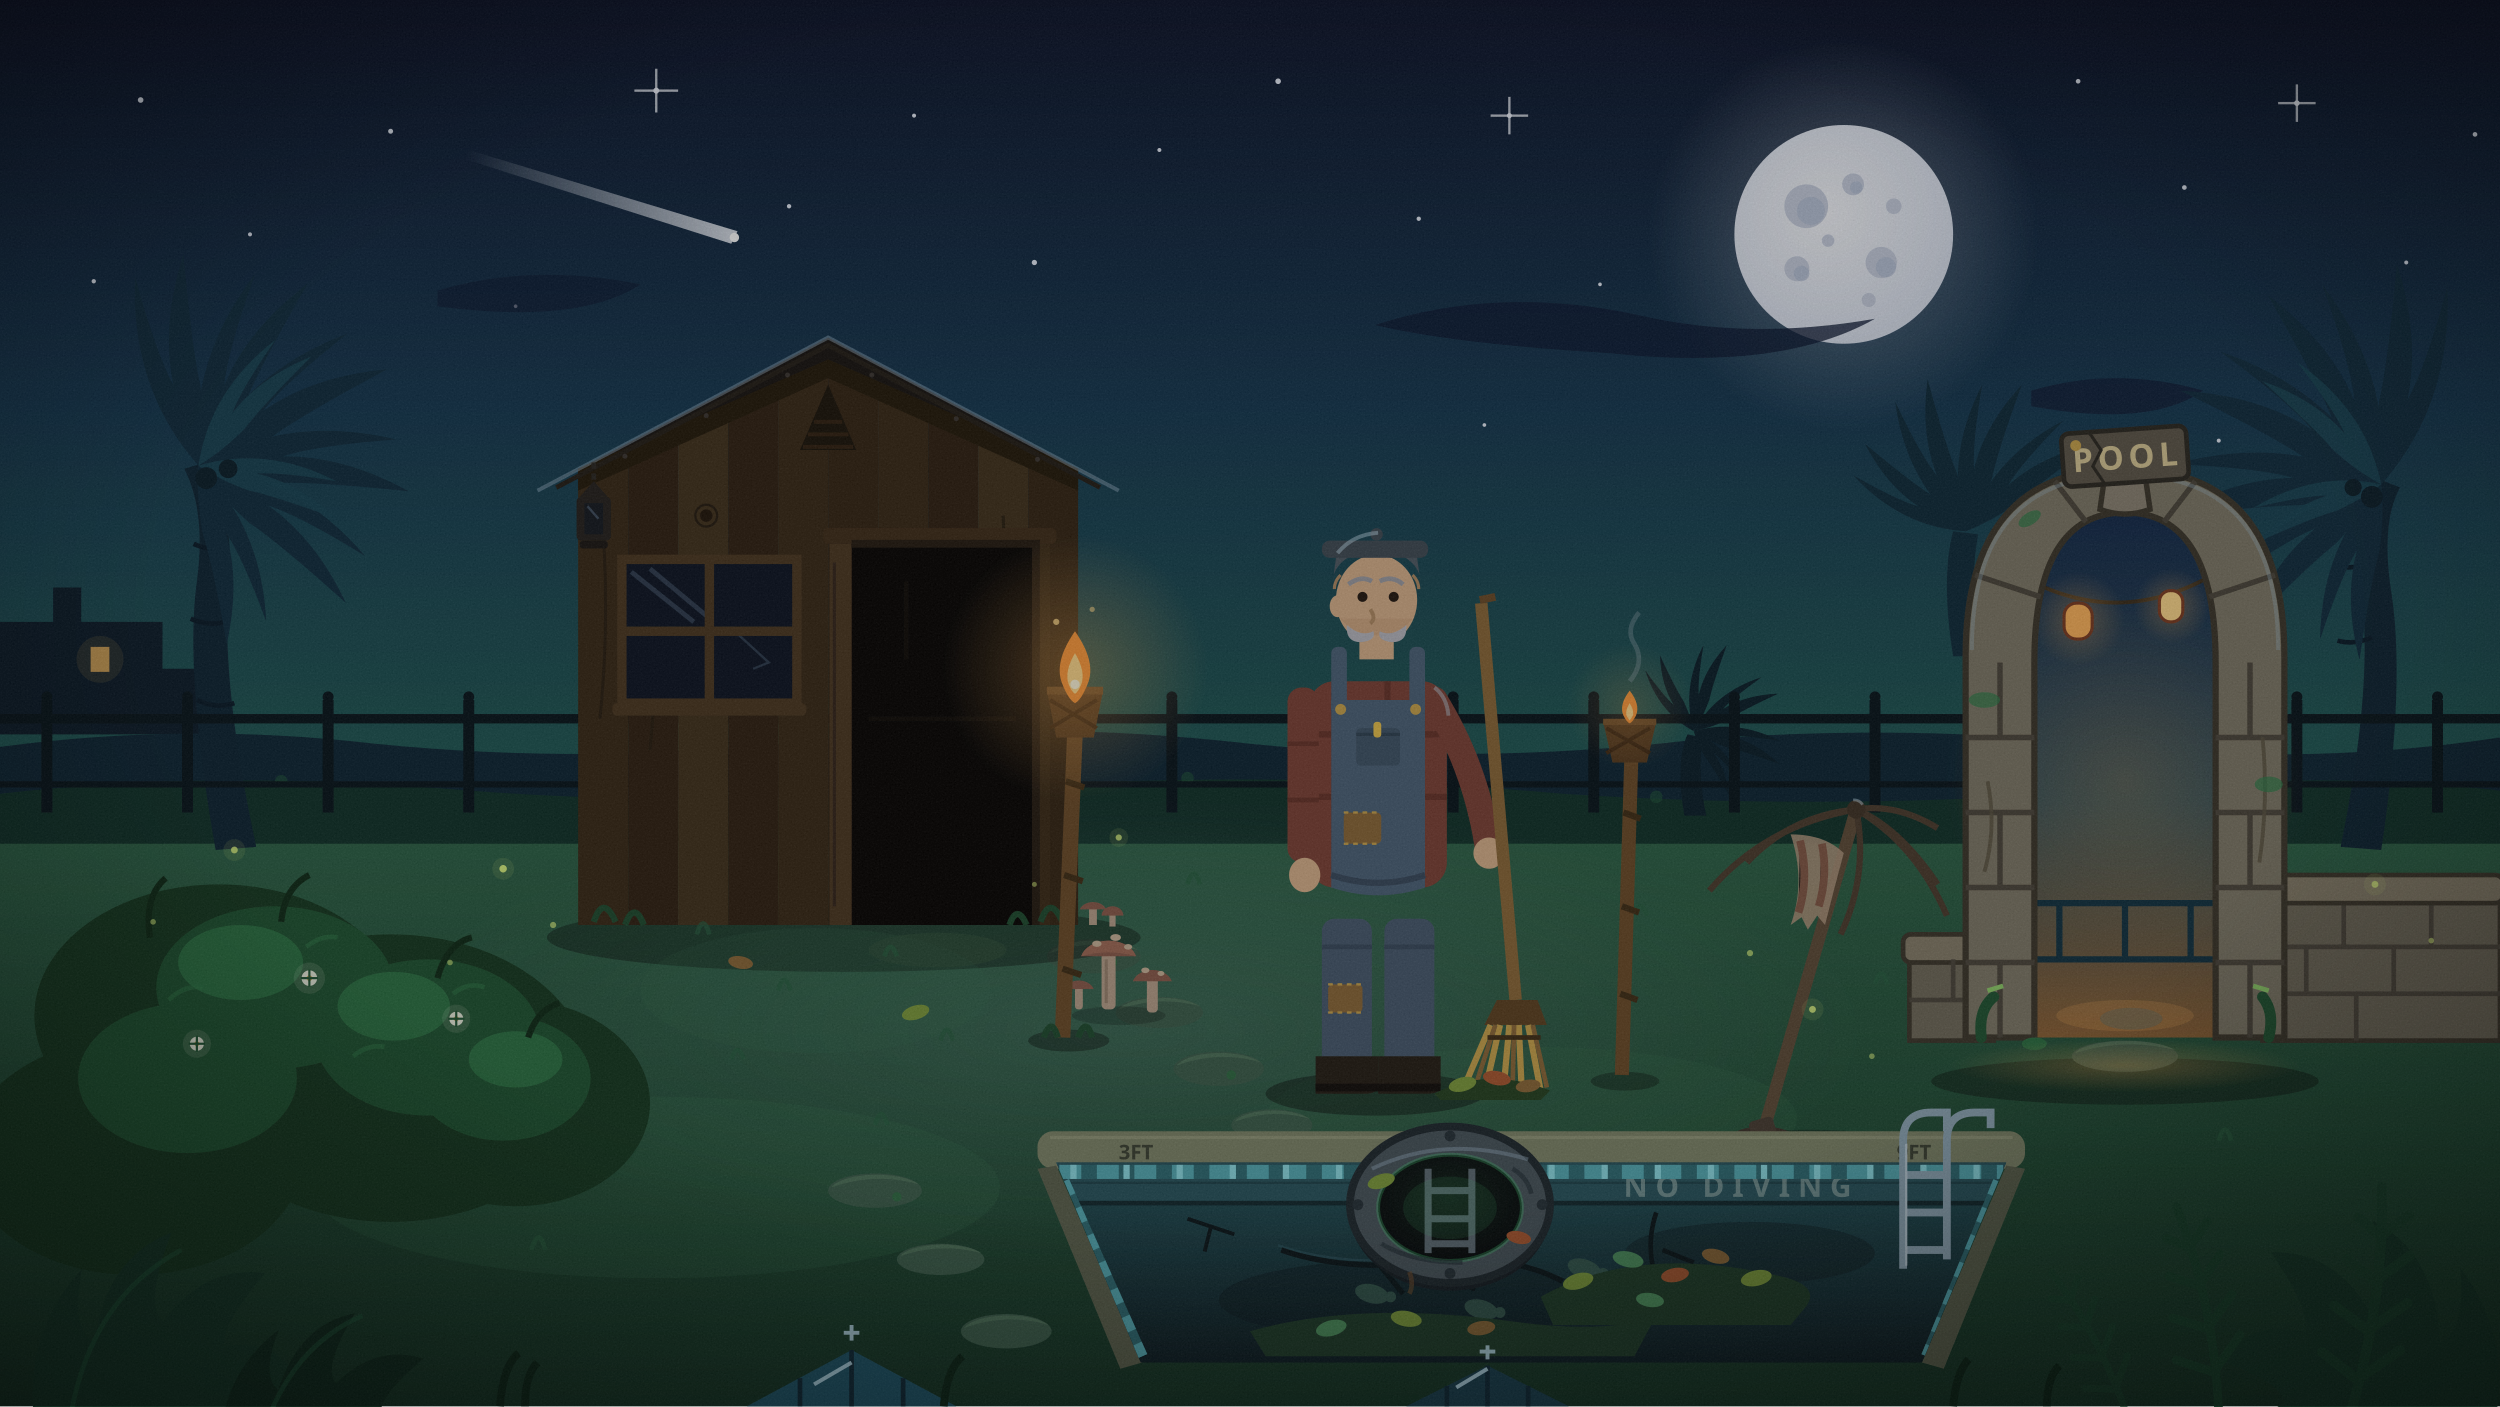
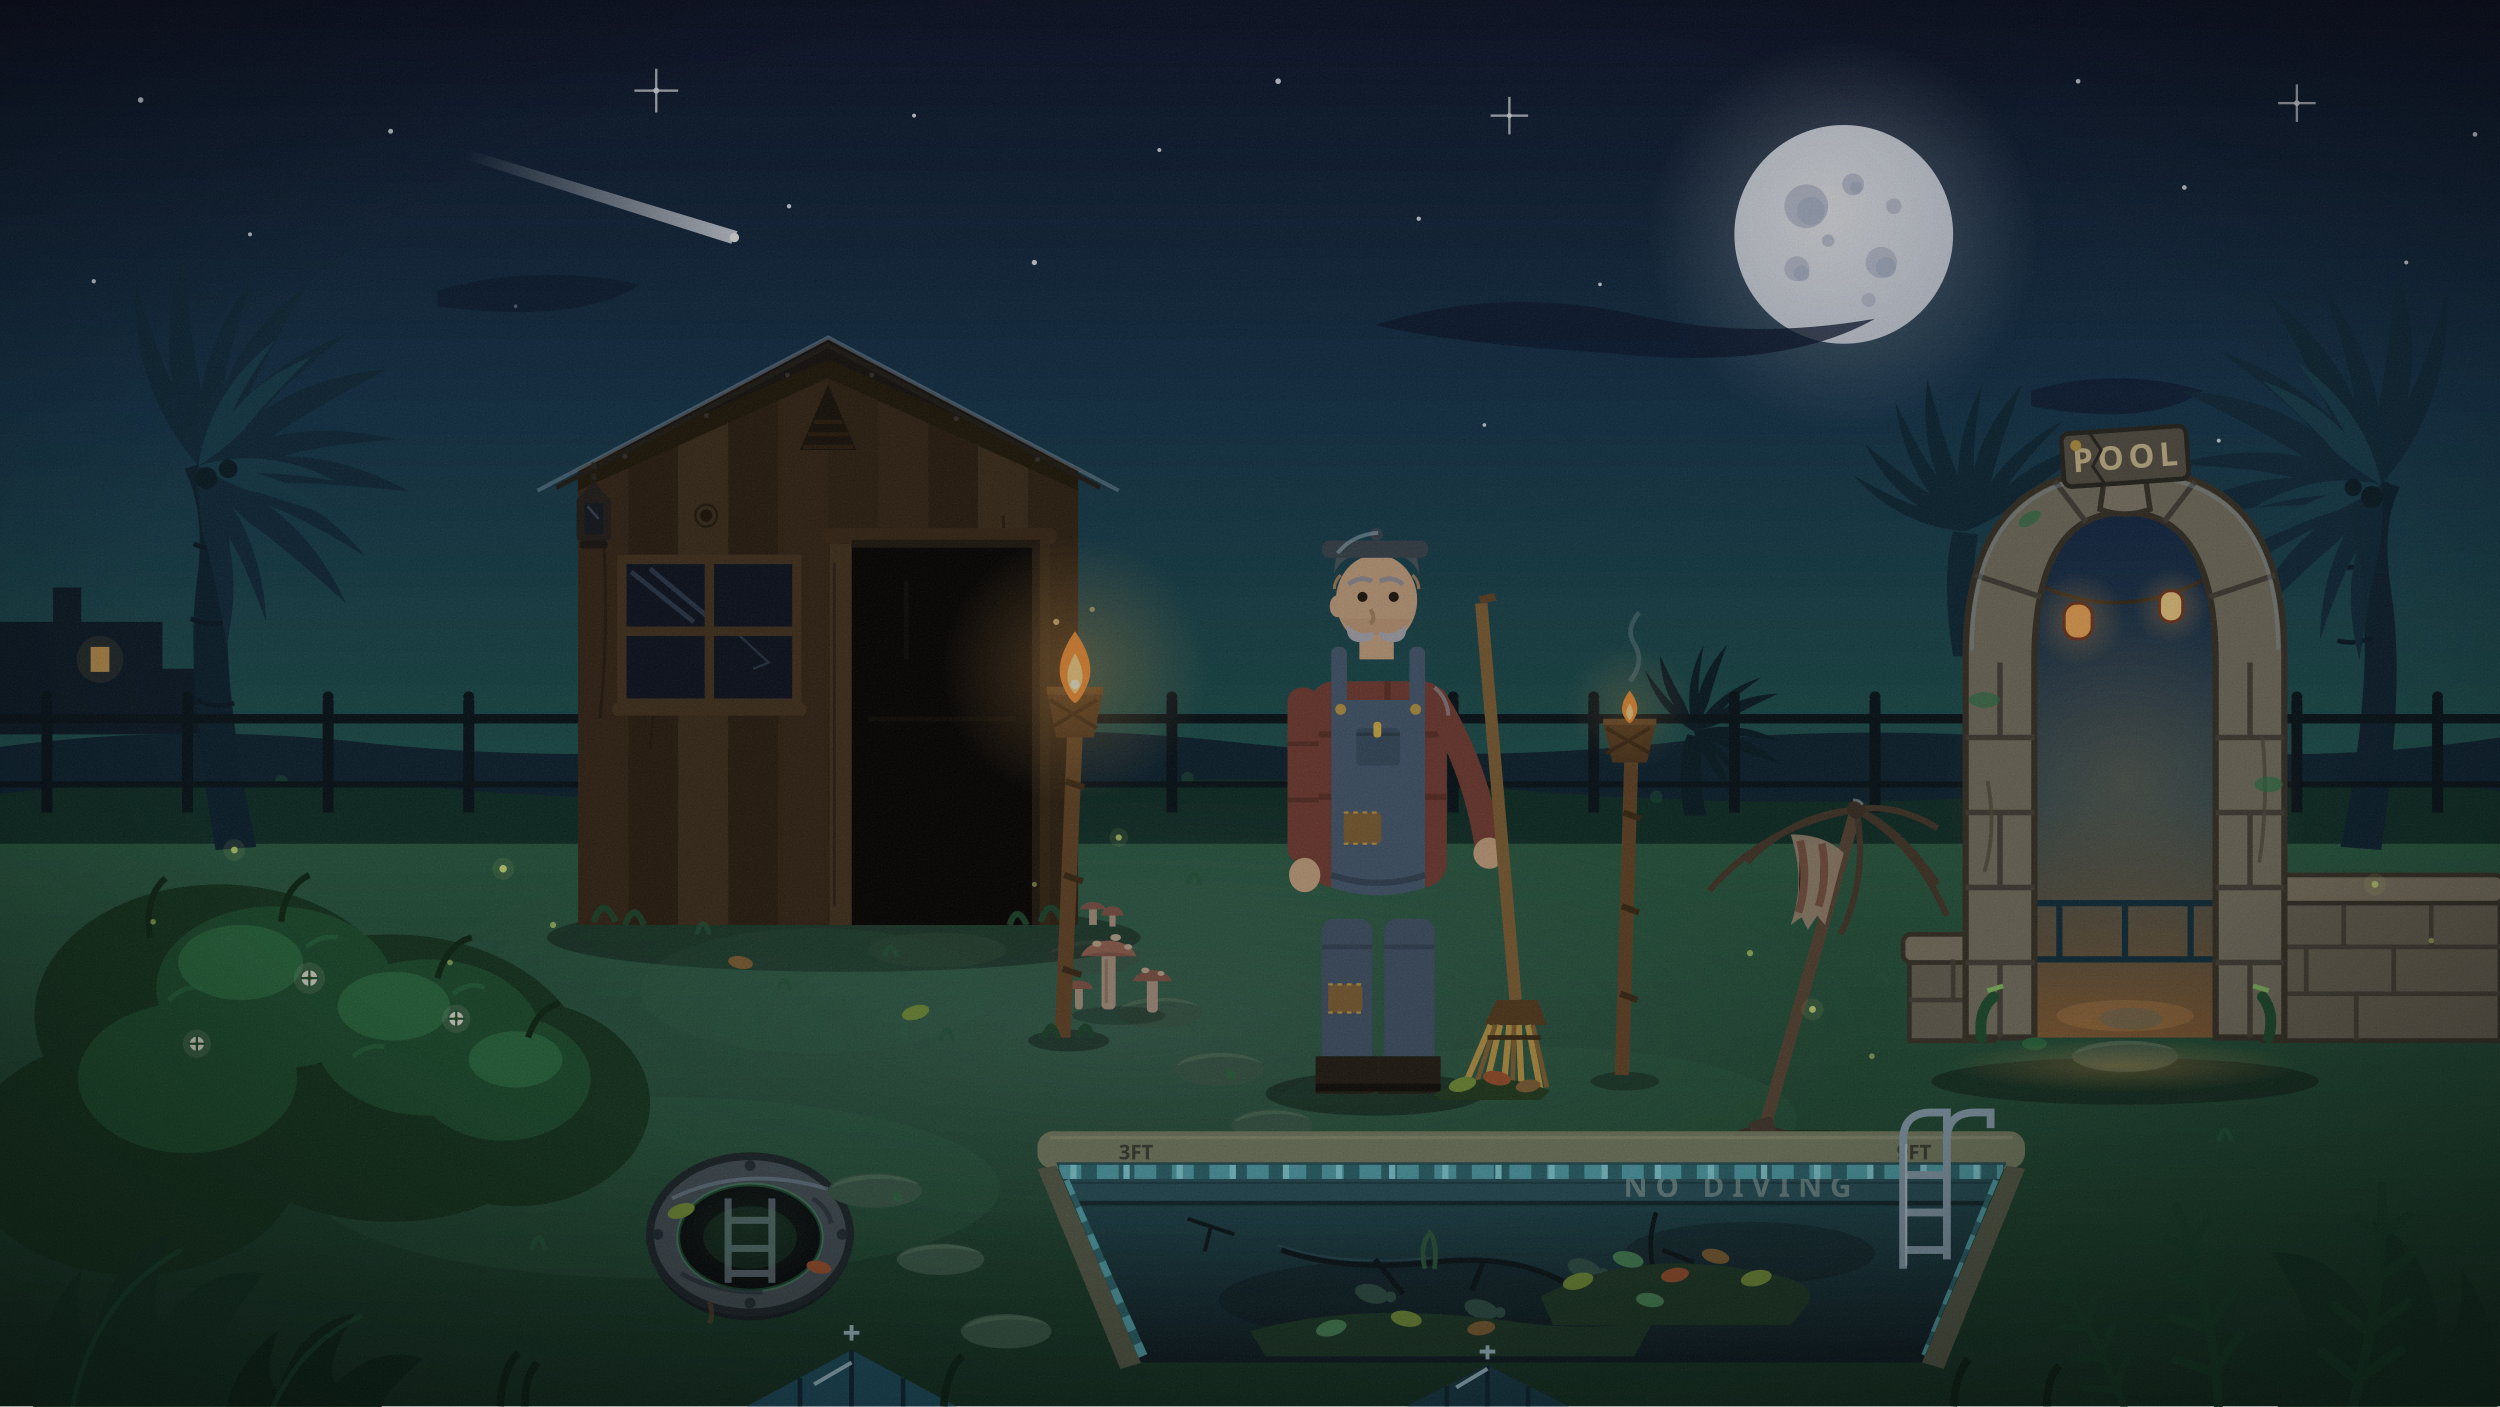
<svg xmlns="http://www.w3.org/2000/svg" width="1600" height="900" viewBox="0 0 1600 900">
  <defs>
    <linearGradient id="groundsSky" x1="0" y1="0" x2="0" y2="1">
      <stop offset="0%" stop-color="#0a1128" />
      <stop offset="50%" stop-color="#133650" />
      <stop offset="100%" stop-color="#1e5b52" />
    </linearGradient>
    <linearGradient id="groundsLawn" x1="0" y1="0" x2="0" y2="1">
      <stop offset="0%" stop-color="#2c6247" />
      <stop offset="55%" stop-color="#1e4a33" />
      <stop offset="100%" stop-color="#133223" />
    </linearGradient>
    <radialGradient id="groundsMoonHalo" cx="50%" cy="50%" r="50%">
      <stop offset="0%" stop-color="#e8ecf5" stop-opacity="0.38" />
      <stop offset="100%" stop-color="#e8ecf5" stop-opacity="0" />
    </radialGradient>
    <radialGradient id="groundsMoonSurf" cx="42%" cy="40%" r="70%">
      <stop offset="0%" stop-color="#f7f9fe" />
      <stop offset="100%" stop-color="#d7dfee" />
    </radialGradient>
    <radialGradient id="groundsMoonPool" cx="50%" cy="50%" r="50%">
      <stop offset="0%" stop-color="#bcd7e8" stop-opacity="0.13" />
      <stop offset="100%" stop-color="#bcd7e8" stop-opacity="0" />
    </radialGradient>
    <radialGradient id="groundsTorchGlow" cx="50%" cy="50%" r="50%">
      <stop offset="0%" stop-color="#ffb45a" stop-opacity="0.34" />
      <stop offset="100%" stop-color="#ffb45a" stop-opacity="0" />
    </radialGradient>
    <linearGradient id="groundsArchView" x1="0" y1="0" x2="0" y2="1">
      <stop offset="0%" stop-color="#12294a" />
      <stop offset="55%" stop-color="#2c4a55" />
      <stop offset="100%" stop-color="#8a5f33" />
    </linearGradient>
    <radialGradient id="groundsShaft" cx="50%" cy="40%" r="65%">
      <stop offset="0%" stop-color="#0e1d16" />
      <stop offset="100%" stop-color="#020508" />
    </radialGradient>
    <linearGradient id="groundsPoolFloor" x1="0" y1="0" x2="0" y2="1">
      <stop offset="0%" stop-color="#205058" />
      <stop offset="100%" stop-color="#0c1c22" />
    </linearGradient>
    <linearGradient id="groundsShootTail" x1="0" y1="0" x2="1" y2="0">
      <stop offset="0%" stop-color="#eef2fa" stop-opacity="0" />
      <stop offset="100%" stop-color="#eef2fa" stop-opacity="0.9" />
    </linearGradient>
    <radialGradient id="groundsVign" cx="50%" cy="44%" r="75%">
      <stop offset="58%" stop-color="#000" stop-opacity="0" />
      <stop offset="100%" stop-color="#000" stop-opacity="0.42" />
    </radialGradient>
    <filter id="groundsGrain">
      <feTurbulence type="fractalNoise" baseFrequency="0.9" numOctaves="2" stitchTiles="stitch" />
      <feColorMatrix type="saturate" values="0" />
      <feComponentTransfer>
        <feFuncA type="linear" slope="0.05" />
      </feComponentTransfer>
      <feComposite operator="over" in2="SourceGraphic" />
    </filter>
    <clipPath id="groundsShedClip">
      <path d="M370 300 L530 226 L690 300 V592 H370 Z" />
    </clipPath>
    <clipPath id="groundsPoolClip">
      <path d="M676 744 L1284 744 L1230 872 L730 872 Z" />
    </clipPath>
    <path id="groundsFrondP" d="M0 0 Q46 -34 108 -26 Q64 -18 46 -10 Q80 -14 118 2 Q66 2 44 5 Q20 5 0 0 Z" />
    <path id="groundsMonst" d="M0 0 Q-10 -52 22 -86 Q16 -56 28 -50 Q34 -92 66 -104 Q52 -68 62 -60 Q82 -88 112 -84 Q90 -58 92 -48 Q118 -52 130 -30 Q102 -24 98 -14 Q112 -4 110 8 Q84 4 54 8 Q20 10 0 0 Z" />
    <g id="groundsFern" fill="none" stroke="#16402a" stroke-width="4" stroke-linecap="round">
      <path d="M0 0 Q10 -50 4 -96 M3 -18 l-16 -10 M4 -20 l14 -12 M5 -38 l-15 -9 M6 -40 l13 -11 M6 -58 l-13 -8 M7 -60 l11 -10 M6 -76 l-10 -7 M7 -78 l9 -8" />
    </g>
  </defs>
  <rect width="1600" height="520" fill="url(#groundsSky)" />
  <g fill="#e6ecf8">
    <circle cx="90" cy="64" r="1.8" />
    <circle cx="160" cy="150" r="1.3" />
    <circle cx="250" cy="84" r="1.6" />
    <circle cx="330" cy="196" r="1.2" />
    <circle cx="420" cy="58" r="1.9" />
    <circle cx="505" cy="132" r="1.4" />
    <circle cx="585" cy="74" r="1.3" />
    <circle cx="662" cy="168" r="1.7" />
    <circle cx="742" cy="96" r="1.3" />
    <circle cx="818" cy="52" r="1.8" />
    <circle cx="908" cy="140" r="1.4" />
    <circle cx="966" cy="74" r="1.6" />
    <circle cx="1024" cy="182" r="1.2" />
    <circle cx="1330" cy="52" r="1.5" />
    <circle cx="1398" cy="120" r="1.5" />
    <circle cx="1470" cy="66" r="1.8" />
    <circle cx="1540" cy="168" r="1.3" />
    <circle cx="1584" cy="86" r="1.5" />
    <circle cx="120" cy="262" r="1.2" />
    <circle cx="600" cy="262" r="1.2" />
    <circle cx="950" cy="272" r="1.2" />
    <circle cx="1420" cy="282" r="1.3" />
    <circle cx="60" cy="180" r="1.4" />
  </g>
  <g stroke="#eef2fa" stroke-width="1.5" opacity="0.8">
    <path d="M420 44 v28 M406 58 h28" />
    <path d="M966 62 v24 M954 74 h24" />
    <path d="M1470 54 v24 M1458 66 h24" />
  </g>
  <path d="M300 96 L472 148 L468 156 L298 102 Z" fill="url(#groundsShootTail)" />
  <circle cx="470" cy="152" r="3" fill="#ffffff" />
  <circle cx="1180" cy="150" r="125" fill="url(#groundsMoonHalo)" />
  <circle cx="1180" cy="150" r="70" fill="url(#groundsMoonSurf)" />
  <g fill="#c7cfe0">
    <circle cx="1156" cy="132" r="14" />
    <circle cx="1204" cy="168" r="10" />
    <circle cx="1186" cy="118" r="7" />
    <circle cx="1150" cy="172" r="8" />
    <circle cx="1212" cy="132" r="5" />
    <circle cx="1170" cy="154" r="4" />
    <circle cx="1196" cy="192" r="4.5" />
  </g>
  <g fill="#b2bdd4" opacity="0.7">
    <circle cx="1159" cy="135" r="9" />
    <circle cx="1207" cy="171" r="6.5" />
    <circle cx="1153" cy="175" r="5" />
    <circle cx="1188" cy="120" r="4" />
  </g>
  <path d="M880 208 q80 -26 170 -6 q70 16 150 2 q-60 34 -170 22 q-100 -6 -150 -18 Z" fill="#0a1630" opacity="0.75" />
  <path d="M280 186 q60 -18 130 -4 q-40 26 -130 14 Z" fill="#0a1630" opacity="0.6" />
  <path d="M1300 250 q54 -16 110 0 q-34 24 -110 10 Z" fill="#0a1630" opacity="0.65" />
  <rect y="520" width="1600" height="380" fill="url(#groundsLawn)" />
  <path d="M0 470 V398 h34 v-22 h18 v22 h52 v30 h40 v42 Z" fill="#0a1a28" />
  <circle cx="64" cy="422" r="15" fill="#e8b05a" opacity="0.12" />
  <rect x="58" y="414" width="12" height="16" fill="#e8b05a" opacity="0.85" />
  <path d="M0 478 Q120 462 240 476 Q380 490 520 474 Q660 460 800 476 Q940 490 1080 474 Q1220 462 1360 478 Q1480 490 1600 472 V536 H0 Z" fill="#0b2433" />
  <path d="M0 508 Q140 492 300 506 Q460 518 640 504 Q820 492 1000 508 Q1180 520 1380 504 Q1500 494 1600 506 V540 H0 Z" fill="#0e3028" />
  <g fill="#1d5238" opacity="0.6">
    <circle cx="180" cy="500" r="4" />
    <circle cx="470" cy="508" r="4" />
    <circle cx="760" cy="498" r="4" />
    <circle cx="1060" cy="510" r="4" />
    <circle cx="1330" cy="500" r="4" />
  </g>
  <g fill="#081c28">
    <path d="M1078 522 q-6 -34 2 -52 l10 2 q-4 22 2 50 Z" />
    <g transform="translate(1084 468) scale(0.5)">
      <use href="#groundsFrondP" transform="rotate(-70)" />
      <use href="#groundsFrondP" transform="rotate(-25)" />
      <use href="#groundsFrondP" transform="rotate(20)" />
      <use href="#groundsFrondP" transform="rotate(-115) scale(0.9)" />
      <use href="#groundsFrondP" transform="rotate(60) scale(0.8)" />
    </g>
  </g>
  <g>
    <path d="M138 544 Q118 430 126 372 Q132 328 118 300 L138 294 Q150 336 146 380 Q142 440 164 542 Z" fill="#0c2232" />
    <path d="M124 348 q10 5 20 2 M122 396 q12 5 22 2 M126 448 q12 6 24 2" stroke="#071827" stroke-width="3" fill="none" />
    <g fill="#0e2b3d">
      <g transform="translate(127 298) scale(1.15)">
        <use href="#groundsFrondP" transform="rotate(-95)" />
        <use href="#groundsFrondP" transform="rotate(-60)" />
        <use href="#groundsFrondP" transform="rotate(-28)" />
        <use href="#groundsFrondP" transform="rotate(6)" />
        <use href="#groundsFrondP" transform="rotate(42) scale(0.95)" />
        <use href="#groundsFrondP" transform="rotate(80) scale(0.85)" />
      </g>
    </g>
    <g fill="#164253" opacity="0.9">
      <g transform="translate(127 298)">
        <use href="#groundsFrondP" transform="rotate(-45) scale(0.85)" />
        <use href="#groundsFrondP" transform="rotate(20) scale(0.8)" />
      </g>
    </g>
    <circle cx="132" cy="306" r="7" fill="#081c28" />
    <circle cx="146" cy="300" r="6" fill="#081c28" />
  </g>
  <g>
    <path d="M1524 544 Q1540 436 1530 376 Q1524 334 1536 312 L1516 304 Q1506 344 1512 386 Q1518 444 1498 542 Z" fill="#0c2232" />
    <path d="M1516 360 q-11 5 -20 2 M1518 408 q-12 5 -22 2" stroke="#071827" stroke-width="3" fill="none" />
    <g fill="#0e2b3d">
      <g transform="translate(1524 310) scale(-1.2,1.2)">
        <use href="#groundsFrondP" transform="rotate(-95)" />
        <use href="#groundsFrondP" transform="rotate(-60)" />
        <use href="#groundsFrondP" transform="rotate(-26)" />
        <use href="#groundsFrondP" transform="rotate(8)" />
        <use href="#groundsFrondP" transform="rotate(46) scale(0.9)" />
        <use href="#groundsFrondP" transform="rotate(82) scale(0.8)" />
      </g>
    </g>
    <g fill="#164253" opacity="0.9">
      <g transform="translate(1524 310) scale(-1,1)">
        <use href="#groundsFrondP" transform="rotate(-42) scale(0.85)" />
        <use href="#groundsFrondP" transform="rotate(24) scale(0.75)" />
      </g>
    </g>
    <circle cx="1518" cy="318" r="7" fill="#081c28" />
    <circle cx="1506" cy="312" r="5.5" fill="#081c28" />
  </g>
  <g fill="#0d2939">
    <path d="M1250 420 q-8 -50 0 -80 l16 2 q-6 34 0 78 Z" />
    <g transform="translate(1258 340) scale(0.85)">
      <use href="#groundsFrondP" transform="rotate(-105)" />
      <use href="#groundsFrondP" transform="rotate(-70)" />
      <use href="#groundsFrondP" transform="rotate(-35)" />
      <use href="#groundsFrondP" transform="rotate(-140) scale(0.85)" />
    </g>
  </g>
  <g stroke="#06121a">
    <path d="M0 460 H1600" stroke-width="6" />
    <path d="M0 502 H1600" stroke-width="4" />
    <path d="M30 448 V520 M120 448 V520 M210 448 V520 M300 448 V520 M390 448 V520 M480 448 V520 M570 448 V520 M660 448 V520 M750 448 V520 M840 448 V520 M930 448 V520 M1020 448 V520 M1110 448 V520 M1200 448 V520 M1290 448 V520 M1380 448 V520 M1470 448 V520 M1560 448 V520" stroke-width="7" />
  </g>
  <path d="M30 446 H1561" stroke="#06121a" stroke-width="7" stroke-linecap="round" stroke-dasharray="0 90" fill="none" />
  <ellipse cx="720" cy="660" rx="480" ry="150" fill="url(#groundsMoonPool)" />
  <ellipse cx="420" cy="760" rx="220" ry="58" fill="#35744e" opacity="0.22" />
  <ellipse cx="980" cy="716" rx="170" ry="46" fill="#35744e" opacity="0.18" />
  <g stroke="#255c3e" stroke-width="3" fill="none" opacity="0.7">
    <path d="M430 548 q4 -14 8 0 M448 550 q4 -12 8 0 M760 566 q4 -14 8 0 M1046 586 q4 -12 8 0 M1200 630 q4 -14 8 0 M560 720 q4 -14 8 0 M340 800 q5 -16 9 0 M1420 730 q4 -14 8 0" />
  </g>
  <g>
    <ellipse cx="700" cy="612" rx="30" ry="11" fill="#3a5c4a" />
    <path d="M672 610 a30 11 0 0 1 56 -2 q-28 -8 -56 2" fill="#4c7058" />
    <ellipse cx="742" cy="648" rx="28" ry="10" fill="#3a5c4a" />
    <path d="M716 646 a28 10 0 0 1 52 -2 q-26 -7 -52 2" fill="#4c7058" />
    <ellipse cx="780" cy="684" rx="29" ry="11" fill="#3a5c4a" />
    <path d="M753 682 a29 11 0 0 1 54 -2 q-27 -8 -54 2" fill="#4c7058" />
    <ellipse cx="814" cy="720" rx="26" ry="10" fill="#3a5c4a" />
    <path d="M790 718 a26 10 0 0 1 48 -2 q-24 -7 -48 2" fill="#4c7058" />
    <circle cx="712" cy="616" r="3" fill="#2a6e40" opacity="0.8" />
    <circle cx="788" cy="688" r="3" fill="#2a6e40" opacity="0.8" />
  </g>
  <ellipse cx="540" cy="600" rx="190" ry="22" fill="#000" opacity="0.35" />
  <g clip-path="url(#groundsShedClip)">
    <rect x="370" y="220" width="32" height="380" fill="#382815" />
    <rect x="402" y="220" width="32" height="380" fill="#2f2011" />
    <rect x="434" y="220" width="32" height="380" fill="#40301b" />
    <rect x="466" y="220" width="32" height="380" fill="#2f2011" />
    <rect x="498" y="220" width="32" height="380" fill="#382815" />
    <rect x="530" y="220" width="32" height="380" fill="#332413" />
    <rect x="562" y="220" width="32" height="380" fill="#382815" />
    <rect x="594" y="220" width="32" height="380" fill="#2f2011" />
    <rect x="626" y="220" width="32" height="380" fill="#40301b" />
    <rect x="658" y="220" width="32" height="380" fill="#332413" />
    <path d="M386 340 q4 60 -2 120 M418 380 q3 50 -2 100 M610 360 q4 70 -2 130 M642 330 q3 60 -2 120" stroke="#241a0e" stroke-width="2" fill="none" opacity="0.8" />
    <circle cx="452" cy="330" r="4" fill="#201409" />
    <circle cx="452" cy="330" r="7" fill="none" stroke="#241a0e" stroke-width="1.5" />
    <circle cx="612" cy="470" r="3.5" fill="#201409" />
    <circle cx="612" cy="470" r="6" fill="none" stroke="#241a0e" stroke-width="1.5" />
  </g>
  <path d="M370 300 L530 226 L690 300 L690 314 L530 242 L370 314 Z" fill="#221809" />
  <path d="M512 288 L530 246 L548 288 Z" fill="#1a1208" />
  <path d="M517 278 h26 M514 286 h32 M521 270 h18" stroke="#302010" stroke-width="2.5" />
  <path d="M344 314 L530 216 L716 314 L690 300 L530 230 L370 300 Z" fill="#171310" />
  <path d="M356 312 L530 221 L704 312" stroke="#221c16" stroke-width="3" fill="none" />
  <path d="M344 314 L530 216 L716 314" stroke="#9db8cc" stroke-width="2.5" fill="none" opacity="0.45" />
  <g fill="#3a3430">
    <circle cx="400" cy="292" r="1.6" />
    <circle cx="452" cy="266" r="1.6" />
    <circle cx="504" cy="240" r="1.6" />
    <circle cx="558" cy="240" r="1.6" />
    <circle cx="612" cy="268" r="1.6" />
    <circle cx="664" cy="294" r="1.6" />
  </g>
  <rect x="398" y="358" width="112" height="92" rx="4" fill="#0b1322" />
  <path d="M404 366 l40 32 M416 364 l36 30" stroke="#7c9ab8" stroke-width="3" opacity="0.3" />
  <path d="M468 402 l24 22 l-10 4" stroke="#7c9ab8" stroke-width="1.5" fill="none" opacity="0.28" />
  <path d="M398 358 h112 v92 h-112 z M454 358 v92 M398 404 h112" stroke="#4a3620" stroke-width="6" fill="none" />
  <rect x="392" y="450" width="124" height="8" rx="3" fill="#4a3620" />
  <path d="M380 296 V318" stroke="#2a2622" stroke-width="3" stroke-dasharray="4 3" />
  <path d="M371 318 L389 318 L380 308 Z" fill="#23201c" />
  <rect x="369" y="318" width="22" height="28" rx="3" fill="#23201c" />
  <rect x="374" y="322" width="12" height="20" fill="#141820" />
  <path d="M376 324 l7 8" stroke="#7c9ab8" stroke-width="1.5" opacity="0.4" />
  <rect x="371" y="346" width="18" height="5" rx="2" fill="#191613" />
  <rect x="545" y="348" width="118" height="244" fill="#050302" />
  <path d="M556 460 h94 M580 372 v50" stroke="#0e0a06" stroke-width="3" />
  <rect x="531" y="348" width="14" height="244" fill="#4a3620" />
  <path d="M534 360 v220" stroke="#33241a" stroke-width="2" />
  <rect x="663" y="348" width="9" height="244" fill="#3a2a16" />
  <rect x="527" y="338" width="149" height="10" rx="3" fill="#3f2c18" />
  <path d="M545 348 h118 v244" stroke="#241a10" stroke-width="5" fill="none" />
  <path d="M380 590 q6 -18 14 0 M400 592 q6 -16 12 0 M666 590 q6 -18 14 0 M646 592 q5 -14 11 0" stroke="#1d4a2e" stroke-width="4" fill="none" />
  <g>
    <rect x="697" y="580" width="5" height="12" fill="#b8a08a" />
    <path d="M691 582 a9 7 0 0 1 17 0 Z" fill="#8a5a4a" />
    <rect x="710" y="584" width="4" height="9" fill="#b8a08a" />
    <path d="M705 586 a7 6 0 0 1 14 0 Z" fill="#8a5a4a" />
    <g id="groundsShroomCluster">
      <ellipse cx="716" cy="650" rx="30" ry="6" fill="#000" opacity="0.22" />
      <rect x="688" y="630" width="5" height="16" rx="2" fill="#b8a08a" />
      <path d="M681 633 a10 8 0 0 1 19 0 Z" fill="#8a5a4a" />
      <rect x="705" y="608" width="9" height="38" rx="3" fill="#b8a08a" />
      <path d="M708 614 v28" stroke="#9a836e" stroke-width="2" />
      <path d="M692 612 a18 13 0 0 1 35 0 Z" fill="#8a5a4a" />
      <path d="M692 612 a18 13 0 0 1 35 0 q-18 -5 -35 0 Z" fill="#a06a56" />
      <ellipse cx="702" cy="604" rx="3" ry="2" fill="#c9b298" />
      <ellipse cx="714" cy="600" rx="3.4" ry="2.2" fill="#c9b298" />
      <ellipse cx="722" cy="606" rx="2.6" ry="1.8" fill="#c9b298" />
      <rect x="734" y="624" width="7" height="24" rx="2.5" fill="#b8a08a" />
      <path d="M725 628 a13 10 0 0 1 25 0 Z" fill="#8a5a4a" />
      <ellipse cx="733" cy="621" rx="2.6" ry="1.8" fill="#c9b298" />
      <ellipse cx="743" cy="623" rx="2.2" ry="1.6" fill="#c9b298" />
    </g>
  </g>
  <ellipse cx="522" cy="634" rx="112" ry="40" fill="#35744e" opacity="0.15" />
  <ellipse cx="600" cy="608" rx="44" ry="11" fill="#2f5138" opacity="0.55" />
  <path d="M446 598 q4 -14 8 0 M498 634 q4 -14 8 0 M566 612 q4 -12 8 0 M602 666 q4 -14 8 0 M468 678 q4 -12 8 0" stroke="#255c3e" stroke-width="3" fill="none" opacity="0.7" />
  <ellipse cx="586" cy="648" rx="9" ry="4.5" fill="#7c9a3a" transform="rotate(-16 586 648)" />
  <ellipse cx="474" cy="616" rx="8" ry="4" fill="#8a6636" transform="rotate(10 474 616)" />
  <g fill="#14371f">
    <ellipse cx="140" cy="650" rx="118" ry="84" />
    <ellipse cx="250" cy="690" rx="128" ry="92" />
    <ellipse cx="86" cy="740" rx="108" ry="76" />
    <ellipse cx="330" cy="706" rx="86" ry="66" />
  </g>
  <g fill="#1d5230">
    <ellipse cx="176" cy="632" rx="76" ry="52" />
    <ellipse cx="274" cy="664" rx="72" ry="50" />
    <ellipse cx="120" cy="690" rx="70" ry="48" />
    <ellipse cx="322" cy="690" rx="56" ry="40" />
  </g>
  <g fill="#2e7a48" opacity="0.75">
    <ellipse cx="154" cy="616" rx="40" ry="24" />
    <ellipse cx="252" cy="644" rx="36" ry="22" />
    <ellipse cx="330" cy="678" rx="30" ry="18" />
  </g>
  <g stroke="#2e7a48" stroke-width="3" fill="none" opacity="0.5">
    <path d="M108 640 q10 -10 22 -8 M196 606 q10 -8 20 -6 M290 636 q10 -8 20 -4 M226 676 q10 -8 20 -6" />
  </g>
  <path d="M96 600 q-4 -26 10 -38 M180 590 q2 -22 18 -30 M280 626 q6 -22 22 -26 M338 664 q6 -18 20 -22" stroke="#0d2a16" stroke-width="4" fill="none" />
  <g>
    <circle cx="198" cy="626" r="10" fill="#e8ecdc" opacity="0.14" />
    <circle cx="198" cy="626" r="5" fill="#e8ecdc" />
    <circle cx="198" cy="626" r="1.8" fill="#c9a24a" />
    <circle cx="292" cy="652" r="9" fill="#e8ecdc" opacity="0.14" />
    <circle cx="292" cy="652" r="4.5" fill="#e8ecdc" />
    <circle cx="292" cy="652" r="1.6" fill="#c9a24a" />
    <circle cx="126" cy="668" r="9" fill="#e8ecdc" opacity="0.14" />
    <circle cx="126" cy="668" r="4.5" fill="#e8ecdc" />
    <circle cx="126" cy="668" r="1.6" fill="#c9a24a" />
    <path d="M192.5 626 h11 M198 620.5 v11 M286.8 652 h10.4 M292 646.8 v10.4 M120.8 668 h10.4 M126 662.8 v10.4" stroke="#1d5230" stroke-width="1.4" />
  </g>
  <ellipse cx="684" cy="666" rx="26" ry="7" fill="#000" opacity="0.35" />
  <path d="M688 468 L680 664" stroke="#6b4a26" stroke-width="10" />
  <path d="M682 500 l12 4 M681 560 l12 4 M680 620 l12 4" stroke="#3f2c14" stroke-width="4" />
  <path d="M670 442 h36 l-6 30 h-24 Z" fill="#54381c" />
  <path d="M672 448 l30 18 M702 448 l-30 18" stroke="#3a2410" stroke-width="2.5" />
  <path d="M670 442 h36" stroke="#6b4a26" stroke-width="5" />
  <circle cx="688" cy="428" r="85" fill="url(#groundsTorchGlow)" />
  <path d="M688 404 q14 20 8 34 q-4 10 -8 12 q-4 -2 -8 -12 q-6 -14 8 -34 Z" fill="#ff9a3a" />
  <path d="M688 418 q7 12 4 20 q-2 5 -4 6 q-2 -1 -4 -6 q-3 -8 4 -20 Z" fill="#ffd98a" />
  <circle cx="688" cy="438" r="3" fill="#fff6d8" />
  <circle cx="676" cy="398" r="2" fill="#ffd98a" opacity="0.8" />
  <circle cx="699" cy="390" r="1.7" fill="#ffd98a" opacity="0.6" />
  <path d="M668 664 q5 -14 9 0 M690 664 q5 -14 9 0" stroke="#1d4a2e" stroke-width="4" fill="none" />
  <g>
    <ellipse cx="880" cy="700" rx="70" ry="14" fill="#000" opacity="0.38" />
    <rect x="846" y="588" width="32" height="100" rx="8" fill="#46596e" />
    <rect x="886" y="588" width="32" height="100" rx="8" fill="#46596e" />
    <path d="M846 606 h32 M886 606 h32" stroke="#37485c" stroke-width="3" />
    <rect x="850" y="630" width="22" height="18" rx="3" fill="#8a6636" />
    <path d="M850 630 h22 M850 648 h22" stroke="#c9a24a" stroke-width="1.5" stroke-dasharray="3 3" />
    <path d="M842 676 h40 v18 q0 6 -8 6 h-32 Z" fill="#241c14" />
    <path d="M882 676 h40 v18 q0 6 -8 6 h-32 Z" fill="#241c14" />
    <path d="M842 696 h40 M882 696 h40" stroke="#100c08" stroke-width="5" />
    <rect x="838" y="436" width="88" height="132" rx="16" fill="#7c4034" />
    <path d="M854 436 v130 M888 436 v130 M838 470 h88 M838 510 h88" stroke="#5c2c24" stroke-width="4" opacity="0.7" />
    <rect x="824" y="440" width="20" height="112" rx="9" fill="#7c4034" />
    <path d="M824 476 h20 M824 512 h20" stroke="#5c2c24" stroke-width="3" opacity="0.7" />
    <ellipse cx="835" cy="560" rx="10" ry="11" fill="#d8b08a" />
    <path d="M918 448 Q944 490 952 540" stroke="#7c4034" stroke-width="17" fill="none" stroke-linecap="round" />
    <circle cx="953" cy="546" r="10" fill="#d8b08a" />
    <path d="M852 448 h60 v120 q-30 10 -60 0 Z" fill="#4a6178" />
    <rect x="852" y="414" width="10" height="44" rx="4" fill="#4a6178" />
    <rect x="902" y="414" width="10" height="44" rx="4" fill="#4a6178" />
    <circle cx="858" cy="454" r="3.5" fill="#c9a24a" />
    <circle cx="906" cy="454" r="3.5" fill="#c9a24a" />
    <rect x="868" y="466" width="28" height="24" rx="3" fill="#3d5266" />
    <path d="M868 470 h28" stroke="#2e4152" stroke-width="2" />
    <rect x="879" y="462" width="5" height="10" rx="2" fill="#e8c04a" />
    <rect x="860" y="520" width="24" height="20" rx="3" fill="#8a6636" />
    <path d="M860 520 h24 M860 540 h24" stroke="#c9a24a" stroke-width="1.5" stroke-dasharray="3 3" />
    <path d="M852 560 q30 10 60 0" stroke="#37485c" stroke-width="4" fill="none" />
    <path d="M948 386 L970 640" stroke="#8a6636" stroke-width="8" />
    <path d="M947 384 l10 -2" stroke="#6b4a26" stroke-width="5" />
    <path d="M958 640 h26 l6 16 h-40 Z" fill="#5c4020" />
    <g stroke="#c9a24a" stroke-width="4" fill="none">
      <path d="M954 656 L936 698 M960 656 L950 700 M966 656 L962 700 M972 656 L974 700 M978 656 L986 698" />
    </g>
    <g stroke="#8a6636" stroke-width="3" fill="none">
      <path d="M957 656 L943 699 M969 656 L968 700 M981 656 L990 696" />
    </g>
    <path d="M952 664 h34" stroke="#3f2c14" stroke-width="3" />
    <path d="M918 700 q34 -18 74 -2 l-6 6 h-64 Z" fill="#23401f" />
    <ellipse cx="936" cy="694" rx="9" ry="4.5" fill="#7c9a3a" transform="rotate(-14 936 694)" />
    <ellipse cx="958" cy="690" rx="9" ry="4.5" fill="#a8552e" transform="rotate(10 958 690)" />
    <ellipse cx="978" cy="695" rx="8" ry="4" fill="#8a6636" transform="rotate(-8 978 695)" />
    <rect x="870" y="408" width="22" height="14" fill="#d8b08a" />
    <ellipse cx="881" cy="384" rx="26" ry="29" fill="#d8b08a" />
    <path d="M858 396 a26 20 0 0 0 46 0" fill="#c69a74" opacity="0.45" />
    <ellipse cx="856" cy="388" rx="5" ry="7" fill="#d8b08a" />
    <circle cx="872" cy="382" r="3.2" fill="#221710" />
    <circle cx="892" cy="382" r="3.2" fill="#221710" />
    <path d="M863 374 q8 -6 15 -2 M883 372 q8 -4 15 2" stroke="#9c9ca4" stroke-width="3" fill="none" />
    <path d="M877 390 q4 6 0 9" stroke="#b08a62" stroke-width="2.5" fill="none" />
    <path d="M862 400 q9 8 17 4 q2 6 -8 7 q-10 0 -9 -11 Z M900 400 q-9 8 -17 4 q-2 6 8 7 q10 0 9 -11 Z" fill="#b8b8c0" />
    <path d="M858 368 q-4 4 -4 9 M904 368 q4 4 4 9" stroke="#b08a62" stroke-width="2" fill="none" />
    <path d="M853 372 a28 20 0 0 1 56 0 l-3 -22 h-50 Z" fill="#4e5a64" />
    <rect x="846" y="346" width="68" height="11" rx="5" fill="#3f4a54" />
    <circle cx="881" cy="342" r="4" fill="#3f4a54" />
    <path d="M856 354 q10 -12 26 -13" stroke="#bcd7e8" stroke-width="2.5" fill="none" opacity="0.5" />
    <path d="M918 440 q8 6 9 18" stroke="#bcd7e8" stroke-width="2.5" fill="none" opacity="0.45" />
  </g>
  <ellipse cx="1040" cy="692" rx="22" ry="6" fill="#000" opacity="0.32" />
  <path d="M1044 486 L1038 688" stroke="#6b4a26" stroke-width="9" />
  <path d="M1039 520 l11 4 M1038 580 l11 4 M1037 636 l11 4" stroke="#3f2c14" stroke-width="4" />
  <path d="M1026 462 h34 l-6 26 h-22 Z" fill="#54381c" />
  <path d="M1028 466 l28 16 M1056 466 l-28 16" stroke="#3a2410" stroke-width="2.5" />
  <path d="M1026 462 h34" stroke="#6b4a26" stroke-width="4" />
  <circle cx="1043" cy="452" r="40" fill="url(#groundsTorchGlow)" opacity="0.6" />
  <path d="M1043 442 q7 9 4 16 q-2 4 -4 5 q-2 -1 -4 -5 q-3 -7 4 -16 Z" fill="#ff9a3a" />
  <path d="M1043 450 q3 5 2 8 q-1 2 -2 3 q-1 -1 -2 -3 q-1 -3 2 -8 Z" fill="#ffd98a" />
  <path d="M1043 436 q10 -12 3 -24 q-6 -9 3 -20" stroke="#9aa8b4" stroke-width="3" fill="none" opacity="0.35" />
  <ellipse cx="1158" cy="732" rx="58" ry="9" fill="#000" opacity="0.3" />
  <path d="M1188 518 L1128 726" stroke="#5c4a36" stroke-width="8" />
  <g stroke="#4a3a2c" stroke-width="4" fill="none">
    <path d="M1188 518 Q1130 528 1094 570" />
    <path d="M1188 518 Q1146 522 1118 552" />
    <path d="M1188 518 Q1216 530 1240 566" />
    <path d="M1188 518 Q1226 540 1246 586" />
    <path d="M1188 518 Q1196 560 1178 598" />
    <path d="M1188 518 Q1214 514 1240 530" />
  </g>
  <circle cx="1188" cy="518" r="6" fill="#3f3225" />
  <path d="M1186 512 a6 6 0 0 1 6 3" stroke="#bcd7e8" stroke-width="1.8" fill="none" opacity="0.5" />
  <path d="M1146 534 Q1156 564 1146 592 l7 -5 l4 8 l6 -9 l5 6 Q1174 568 1180 546 Q1168 534 1146 534 Z" fill="#a89078" opacity="0.9" />
  <path d="M1152 538 q6 24 -1 46 M1166 540 q4 20 -2 40" stroke="#7c4a3a" stroke-width="5" opacity="0.8" />
  <ellipse cx="1128" cy="728" rx="20" ry="7" fill="#3a3028" />
  <rect x="1120" y="716" width="16" height="12" rx="3" fill="#463a30" transform="rotate(-16 1128 722)" />
  <ellipse cx="1360" cy="692" rx="124" ry="15" fill="#000" opacity="0.35" />
  <rect x="1222" y="614" width="54" height="52" fill="#6e6858" stroke="#3a352a" stroke-width="3" />
  <rect x="1218" y="598" width="60" height="18" rx="5" fill="#847c68" stroke="#3a352a" stroke-width="3" />
  <rect x="1448" y="576" width="152" height="90" fill="#6e6858" stroke="#3a352a" stroke-width="3" />
  <path d="M1448 606 h152 M1448 636 h152 M1500 576 v30 M1556 576 v30 M1476 606 v30 M1532 606 v30 M1508 636 v30 M1222 640 h54 M1250 614 v26" stroke="#4a453a" stroke-width="3" />
  <rect x="1444" y="560" width="158" height="18" rx="5" fill="#847c68" stroke="#3a352a" stroke-width="3" />
  <path d="M1302 664 V424 Q1302 328 1360 328 Q1418 328 1418 424 V664 Z" fill="url(#groundsArchView)" />
  <circle cx="1360" cy="500" r="115" fill="url(#groundsTorchGlow)" opacity="0.6" />
  <path d="M1302 578 H1418 M1302 614 H1418 M1318 578 v34 M1360 578 v36 M1402 578 v34" stroke="#0f3140" stroke-width="4" fill="none" />
  <path d="M1304 374 Q1360 400 1416 368" stroke="#3a2c1a" stroke-width="2.5" fill="none" />
  <circle cx="1330" cy="396" r="30" fill="url(#groundsTorchGlow)" />
  <circle cx="1390" cy="388" r="24" fill="url(#groundsTorchGlow)" />
  <rect x="1321" y="386" width="18" height="23" rx="8" fill="#ffb45a" stroke="#7c3a20" stroke-width="2" />
  <rect x="1382" y="378" width="15" height="20" rx="7" fill="#ffd98a" stroke="#7c3a20" stroke-width="2" />
  <ellipse cx="1360" cy="650" rx="44" ry="10" fill="#ffb45a" opacity="0.2" />
  <ellipse cx="1364" cy="652" rx="20" ry="7" fill="#7c6e52" opacity="0.85" />
  <path d="M1258 664 V420 Q1258 300 1360 300 Q1462 300 1462 420 V664 H1418 V424 Q1418 328 1360 328 Q1302 328 1302 424 V664 Z" fill="#7e7866" stroke="#3a352a" stroke-width="4" />
  <path d="M1258 616 h44 M1418 616 h44 M1258 568 h44 M1418 568 h44 M1258 520 h44 M1418 520 h44 M1258 472 h44 M1418 472 h44 M1280 616 v48 M1440 616 v48 M1280 520 v48 M1440 520 v48 M1280 424 v48 M1440 424 v48 M1306 382 L1264 368 M1335 334 L1315 308 M1414 382 L1456 368 M1385 334 L1405 308" stroke="#4a453a" stroke-width="3.5" />
  <path d="M1344 326 L1348 298 H1372 L1376 326 Q1360 332 1344 326 Z" fill="#8a8272" stroke="#3a352a" stroke-width="3.5" />
  <path d="M1262 416 Q1262 304 1360 304 Q1458 304 1458 416" stroke="#9db8cc" stroke-width="2.5" fill="none" opacity="0.35" />
  <path d="M1272 500 q6 30 -2 58 M1448 472 q4 40 -2 80" stroke="#57503f" stroke-width="2.5" fill="none" opacity="0.8" />
  <g fill="#2e7a48" opacity="0.7">
    <ellipse cx="1270" cy="448" rx="10" ry="5" />
    <ellipse cx="1452" cy="502" rx="9" ry="5" />
    <ellipse cx="1299" cy="332" rx="8" ry="4" transform="rotate(-32 1299 332)" />
  </g>
  <g transform="rotate(-4 1360 292)">
    <rect x="1320" y="275" width="80" height="34" rx="5" fill="#5c5548" stroke="#2a2620" stroke-width="3" />
    <text x="1360" y="300" font-family="Trebuchet MS" font-size="21" font-weight="bold" letter-spacing="3" fill="#d8c795" text-anchor="middle">POOL</text>
    <path d="M1338 275 l7 12 l-6 10 l7 12" stroke="#2a2620" stroke-width="2" fill="none" />
    <circle cx="1329" cy="283" r="3.5" fill="#c9a24a" />
  </g>
  <path d="M1268 664 q-2 -18 8 -26 M1452 664 q4 -16 -4 -26" stroke="#1e5230" stroke-width="7" fill="none" stroke-linecap="round" />
  <path d="M1272 634 l10 -3 M1452 634 l-10 -3" stroke="#8fce6a" stroke-width="3" />
  <ellipse cx="1302" cy="668" rx="8" ry="4" fill="#2a6e40" />
  <ellipse cx="1360" cy="676" rx="34" ry="10" fill="#3a5c4a" />
  <path d="M1328 674 a34 10 0 0 1 64 -2 q-32 -8 -64 2" fill="#4c7058" />
  <ellipse cx="1360" cy="682" rx="112" ry="17" fill="url(#groundsTorchGlow)" />
  <rect x="664" y="724" width="632" height="24" rx="10" fill="#7e8468" />
  <path d="M672 728 H1288" stroke="#a2a888" stroke-width="2" opacity="0.5" />
  <path d="M664 748 L676 746 L731 872 L717 876 Z" fill="#5a604c" />
  <path d="M1296 748 L1284 746 L1230 872 L1244 876 Z" fill="#5a604c" />
  <g clip-path="url(#groundsPoolClip)">
    <path d="M676 744 L1284 744 L1230 872 L730 872 Z" fill="url(#groundsPoolFloor)" />
    <rect x="676" y="744" width="608" height="26" fill="#26525c" />
    <path d="M676 757 H1284" stroke="#1c424a" stroke-width="1.5" />
    <path d="M676 770 H1284" stroke="#0f272c" stroke-width="3" />
    <text x="1112" y="766" font-family="Trebuchet MS" font-size="19" font-weight="bold" letter-spacing="5" fill="#b8ccc4" text-anchor="middle" opacity="0.5">NO DIVING</text>
    <path d="M678 750 H1282" stroke="#2c6a72" stroke-width="9" />
    <path d="M678 750 H1282" stroke="#52aab4" stroke-width="9" stroke-dasharray="14 10" />
    <path d="M685 750 H1282" stroke="#8adce4" stroke-width="9" stroke-dasharray="4 30" />
    <path d="M681 756 L731 868" stroke="#2c6a72" stroke-width="7" />
    <path d="M681 756 L731 868" stroke="#52aab4" stroke-width="7" stroke-dasharray="10 9" />
    <path d="M1279 756 L1233 868" stroke="#2c6a72" stroke-width="7" />
    <path d="M1279 756 L1233 868" stroke="#52aab4" stroke-width="7" stroke-dasharray="10 9" />
    <ellipse cx="900" cy="832" rx="120" ry="26" fill="#0a1a20" opacity="0.5" />
    <ellipse cx="1120" cy="802" rx="80" ry="20" fill="#0a1a20" opacity="0.45" />
    <path d="M818 797 q40 14 98 8" stroke="#2c5560" stroke-width="1.5" fill="none" opacity="0.6" />
    <path d="M820 800 q40 14 96 8 q50 -6 84 12 M880 806 l18 22 M950 806 l-8 20" stroke="#081418" stroke-width="3.5" fill="none" />
    <path d="M1060 776 q-10 30 8 60 M1064 800 l20 8" stroke="#081418" stroke-width="3" fill="none" />
    <path d="M760 780 l30 10 M775 785 l-4 16" stroke="#081418" stroke-width="2.5" fill="none" />
    <path d="M912 812 q-4 -16 4 -24 M918 812 q2 -14 -2 -22" stroke="#2c5a3c" stroke-width="3" fill="none" />
    <g fill="#35594e" opacity="0.85">
      <ellipse cx="1076" cy="832" rx="6" ry="11" transform="rotate(-70 1076 832)" />
      <circle cx="1088" cy="836" r="3.5" />
      <ellipse cx="1014" cy="812" rx="6" ry="11" transform="rotate(-72 1014 812)" />
      <circle cx="1026" cy="815" r="3.5" />
      <ellipse cx="948" cy="838" rx="6" ry="11" transform="rotate(-74 948 838)" />
      <circle cx="960" cy="840" r="3.5" />
      <ellipse cx="878" cy="828" rx="6" ry="11" transform="rotate(-76 878 828)" />
      <circle cx="890" cy="830" r="3.5" />
    </g>
    <path d="M800 852 q70 -20 170 -6 q60 8 90 -4 l-14 26 h-236 Z" fill="#1e3d28" opacity="0.9" />
    <path d="M986 830 q60 -34 150 -14 q30 6 20 20 l-10 12 h-152 Z" fill="#1c3a26" />
    <g opacity="0.95">
      <ellipse cx="852" cy="850" rx="10" ry="5" fill="#4a8f5c" transform="rotate(-14 852 850)" />
      <ellipse cx="900" cy="844" rx="10" ry="5" fill="#7c9a3a" transform="rotate(10 900 844)" />
      <ellipse cx="948" cy="850" rx="9" ry="4.5" fill="#8a6636" transform="rotate(-8 948 850)" />
      <ellipse cx="1010" cy="820" rx="10" ry="5" fill="#7c9a3a" transform="rotate(-16 1010 820)" />
      <ellipse cx="1042" cy="806" rx="10" ry="5" fill="#4a8f5c" transform="rotate(12 1042 806)" />
      <ellipse cx="1072" cy="816" rx="9" ry="4.5" fill="#a8552e" transform="rotate(-10 1072 816)" />
      <ellipse cx="1098" cy="804" rx="9" ry="4.5" fill="#8a6636" transform="rotate(14 1098 804)" />
      <ellipse cx="1124" cy="818" rx="10" ry="5" fill="#7c9a3a" transform="rotate(-12 1124 818)" />
      <ellipse cx="1056" cy="832" rx="9" ry="4.5" fill="#4a8f5c" transform="rotate(8 1056 832)" />
    </g>
  </g>
  <text x="716" y="742" font-family="Trebuchet MS" font-size="13" font-weight="bold" fill="#3a4032">3FT</text>
  <text x="1236" y="742" font-family="Trebuchet MS" font-size="13" font-weight="bold" fill="#3a4032" text-anchor="end">9FT</text>
  <g stroke="#8fa8b8" stroke-width="5" fill="none">
    <path d="M1218 812 V730 q0 -18 18 -18 h10 v12" />
    <path d="M1246 806 V730 q0 -18 18 -18 h10 v10" />
    <path d="M1218 752 h28 M1218 776 h28 M1218 800 h28" />
  </g>
  <path d="M1220 810 V732" stroke="#d8e6ee" stroke-width="1.5" opacity="0.6" />
-   <ellipse cx="928" cy="776" rx="64" ry="50" fill="#141c22" />
-   <ellipse cx="928" cy="771" rx="64" ry="50" fill="#46525a" stroke="#1c262c" stroke-width="5" />
-   <ellipse cx="928" cy="773" rx="46" ry="34" fill="url(#groundsShaft)" stroke="#4ade80" stroke-opacity="0.3" stroke-width="2.5" />
-   <path d="M914 748 V802 M942 748 V802 M914 762 h28 M914 780 h28 M914 796 h28" stroke="#5b6a72" stroke-width="4.5" fill="none" />
-   <ellipse cx="928" cy="773" rx="30" ry="20" fill="#4ade80" opacity="0.12" />
-   <g fill="#242f36">
-     <circle cx="928" cy="727" r="3.5" />
-     <circle cx="928" cy="815" r="3.5" />
-     <circle cx="869" cy="771" r="3.5" />
-     <circle cx="987" cy="771" r="3.5" />
-   </g>
-   <path d="M878 748 q46 -22 100 -6" stroke="#9db8cc" stroke-width="2.5" fill="none" opacity="0.4" />
-   <path d="M884 796 q20 12 52 12 M968 748 q10 6 12 16" stroke="#233038" stroke-width="3" fill="none" opacity="0.7" />
-   <path d="M902 814 q3 8 0 14" stroke="#6b4a2a" stroke-width="3" fill="none" opacity="0.6" />
-   <ellipse cx="884" cy="756" rx="9" ry="4.5" fill="#7c9a3a" transform="rotate(-18 884 756)" />
-   <ellipse cx="972" cy="792" rx="8" ry="4" fill="#a8552e" transform="rotate(12 972 792)" />
+   <g transform="translate(-448 19)">
+     <ellipse cx="928" cy="776" rx="64" ry="50" fill="#141c22" />
+     <ellipse cx="928" cy="771" rx="64" ry="50" fill="#46525a" stroke="#1c262c" stroke-width="5" />
+     <ellipse cx="928" cy="773" rx="46" ry="34" fill="url(#groundsShaft)" stroke="#4ade80" stroke-opacity="0.3" stroke-width="2.5" />
+     <path d="M914 748 V802 M942 748 V802 M914 762 h28 M914 780 h28 M914 796 h28" stroke="#5b6a72" stroke-width="4.5" fill="none" />
+     <ellipse cx="928" cy="773" rx="30" ry="20" fill="#4ade80" opacity="0.12" />
+     <g fill="#242f36">
+       <circle cx="928" cy="727" r="3.5" />
+       <circle cx="928" cy="815" r="3.5" />
+       <circle cx="869" cy="771" r="3.5" />
+       <circle cx="987" cy="771" r="3.5" />
+     </g>
+     <path d="M878 748 q46 -22 100 -6" stroke="#9db8cc" stroke-width="2.5" fill="none" opacity="0.4" />
+     <path d="M884 796 q20 12 52 12 M968 748 q10 6 12 16" stroke="#233038" stroke-width="3" fill="none" opacity="0.7" />
+     <path d="M902 814 q3 8 0 14" stroke="#6b4a2a" stroke-width="3" fill="none" opacity="0.6" />
+     <ellipse cx="884" cy="756" rx="9" ry="4.5" fill="#7c9a3a" transform="rotate(-18 884 756)" />
+     <ellipse cx="972" cy="792" rx="8" ry="4" fill="#a8552e" transform="rotate(12 972 792)" />
+   </g>
  <ellipse cx="560" cy="762" rx="30" ry="11" fill="#3a5c4a" />
  <path d="M532 760 a30 11 0 0 1 56 -2 q-28 -8 -56 2" fill="#4c7058" />
  <ellipse cx="602" cy="806" rx="28" ry="10" fill="#3a5c4a" />
  <path d="M576 804 a28 10 0 0 1 52 -2 q-26 -7 -52 2" fill="#4c7058" />
  <ellipse cx="644" cy="852" rx="29" ry="11" fill="#3a5c4a" />
  <path d="M617 850 a29 11 0 0 1 54 -2 q-27 -8 -54 2" fill="#4c7058" />
  <circle cx="574" cy="766" r="3" fill="#2a6e40" opacity="0.8" />
  <path d="M478 900 L545 864 L612 900 Z" fill="#1d5468" />
  <path d="M900 900 L952 874 L1004 900 Z" fill="#173d4d" />
  <path d="M545 864 V900 M512 882 v18 M578 882 v18 M952 874 V900 M926 887 v13 M978 887 v13" stroke="#0d2836" stroke-width="3" fill="none" />
  <path d="M521 886 L545 872 M932 888 L952 876 M545 858 v-10 M540 853 h10 M952 870 v-9 M947 865 h10" stroke="#bfe3f2" stroke-width="2.5" opacity="0.85" />
  <g fill="#123626">
    <use href="#groundsMonst" transform="translate(24 924) scale(1.3)" />
    <use href="#groundsMonst" transform="translate(1592 930) scale(-1.35 1.35) rotate(-6)" />
  </g>
  <g fill="#0d2a1c">
    <use href="#groundsMonst" transform="translate(140 936) scale(1.05) rotate(10)" />
  </g>
  <path d="M46 902 Q60 830 116 800 M168 918 Q186 862 232 842" stroke="#1d5a3c" stroke-width="3" fill="none" opacity="0.5" />
  <use href="#groundsFern" transform="translate(1420 904) rotate(-14) scale(1.4)" />
  <use href="#groundsFern" transform="translate(1502 912) rotate(6) scale(1.6)" opacity="0.85" />
  <use href="#groundsFern" transform="translate(1362 908) rotate(-30) scale(1.1)" opacity="0.7" />
  <path d="M320 900 q2 -26 12 -34 M336 900 q0 -20 8 -28 M604 900 q2 -24 12 -32 M1250 900 q2 -22 10 -30 M1310 900 q0 -18 8 -26" stroke="#0a2416" stroke-width="5" fill="none" />
  <g fill="#d9f27e">
    <circle cx="322" cy="556" r="2.4" />
    <circle cx="354" cy="592" r="2" opacity="0.7" />
    <circle cx="288" cy="616" r="1.8" opacity="0.6" />
    <circle cx="150" cy="544" r="2.2" opacity="0.85" />
    <circle cx="98" cy="590" r="1.8" opacity="0.6" />
    <circle cx="716" cy="536" r="2" opacity="0.8" />
    <circle cx="662" cy="566" r="1.6" opacity="0.55" />
    <circle cx="1160" cy="646" r="2.2" opacity="0.9" />
    <circle cx="1198" cy="676" r="1.8" opacity="0.6" />
    <circle cx="1120" cy="610" r="2" opacity="0.7" />
    <circle cx="1520" cy="566" r="2.2" opacity="0.8" />
    <circle cx="1556" cy="602" r="1.8" opacity="0.6" />
  </g>
  <g fill="#d9f27e" opacity="0.12">
    <circle cx="322" cy="556" r="7" />
    <circle cx="150" cy="544" r="7" />
    <circle cx="716" cy="536" r="6" />
    <circle cx="1160" cy="646" r="7" />
    <circle cx="1520" cy="566" r="7" />
  </g>
  <rect width="1600" height="900" filter="url(#groundsGrain)" opacity="0.3" />
  <rect width="1600" height="900" fill="url(#groundsVign)" />
</svg>
